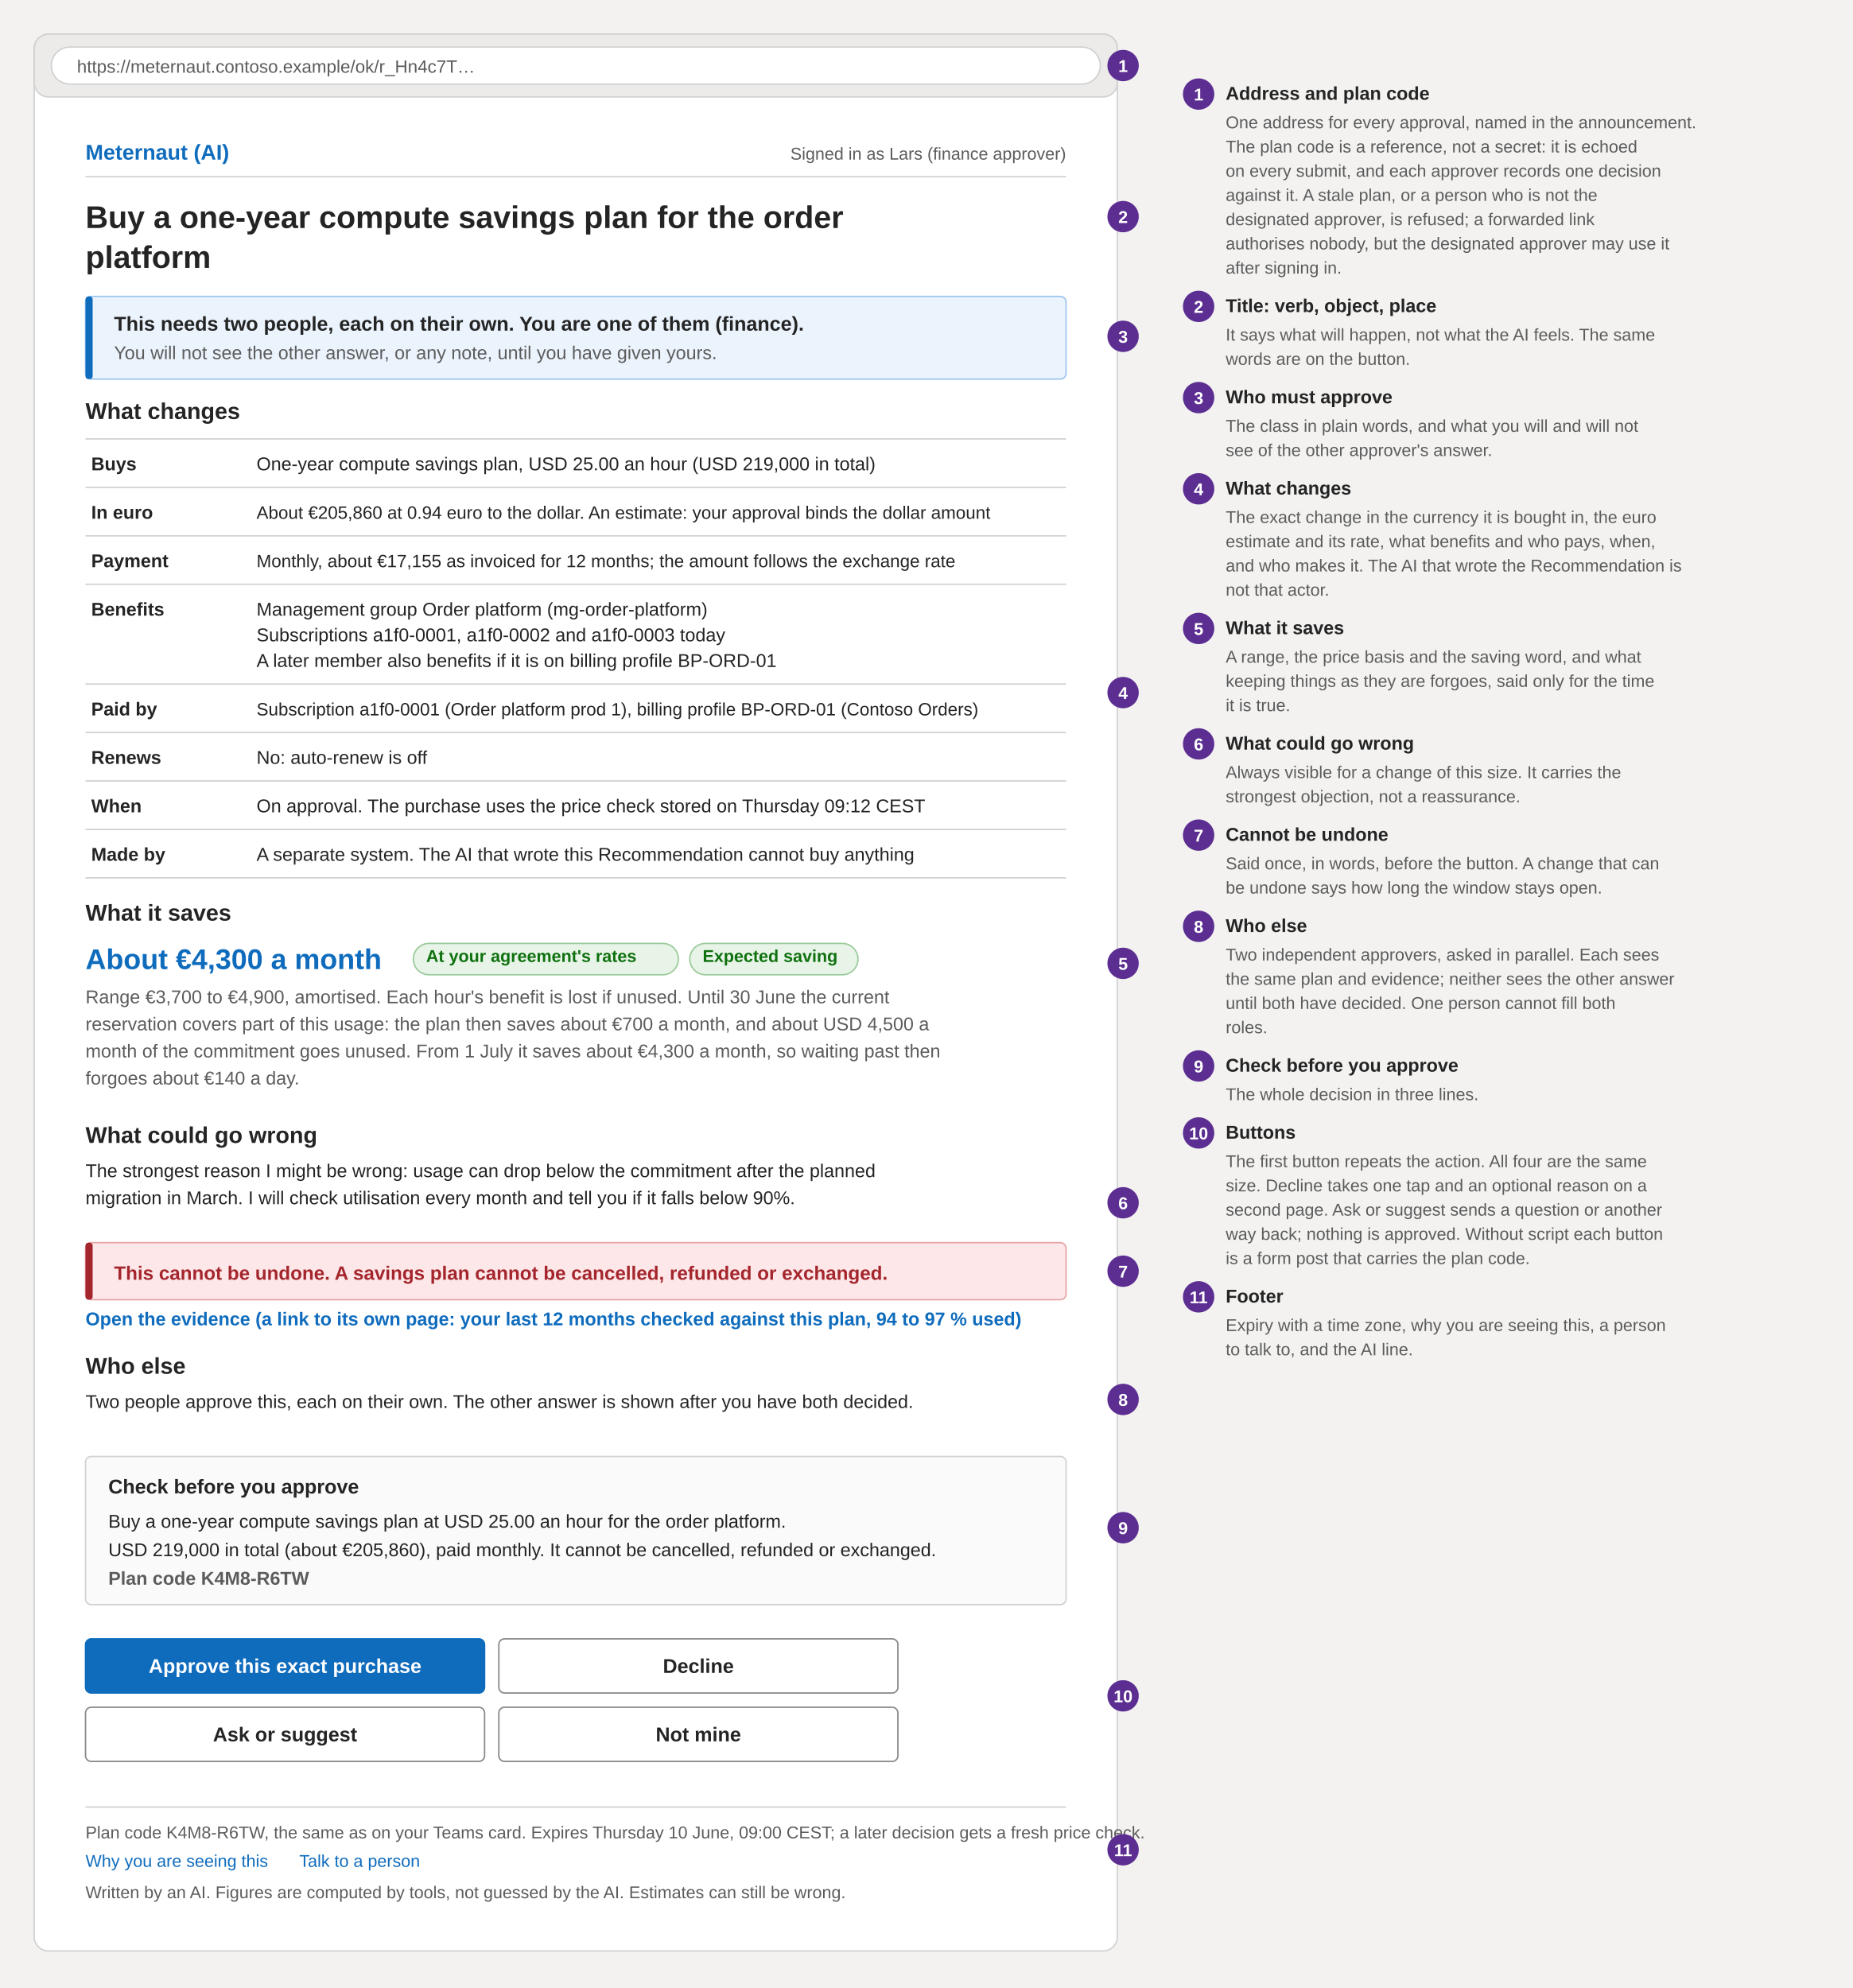
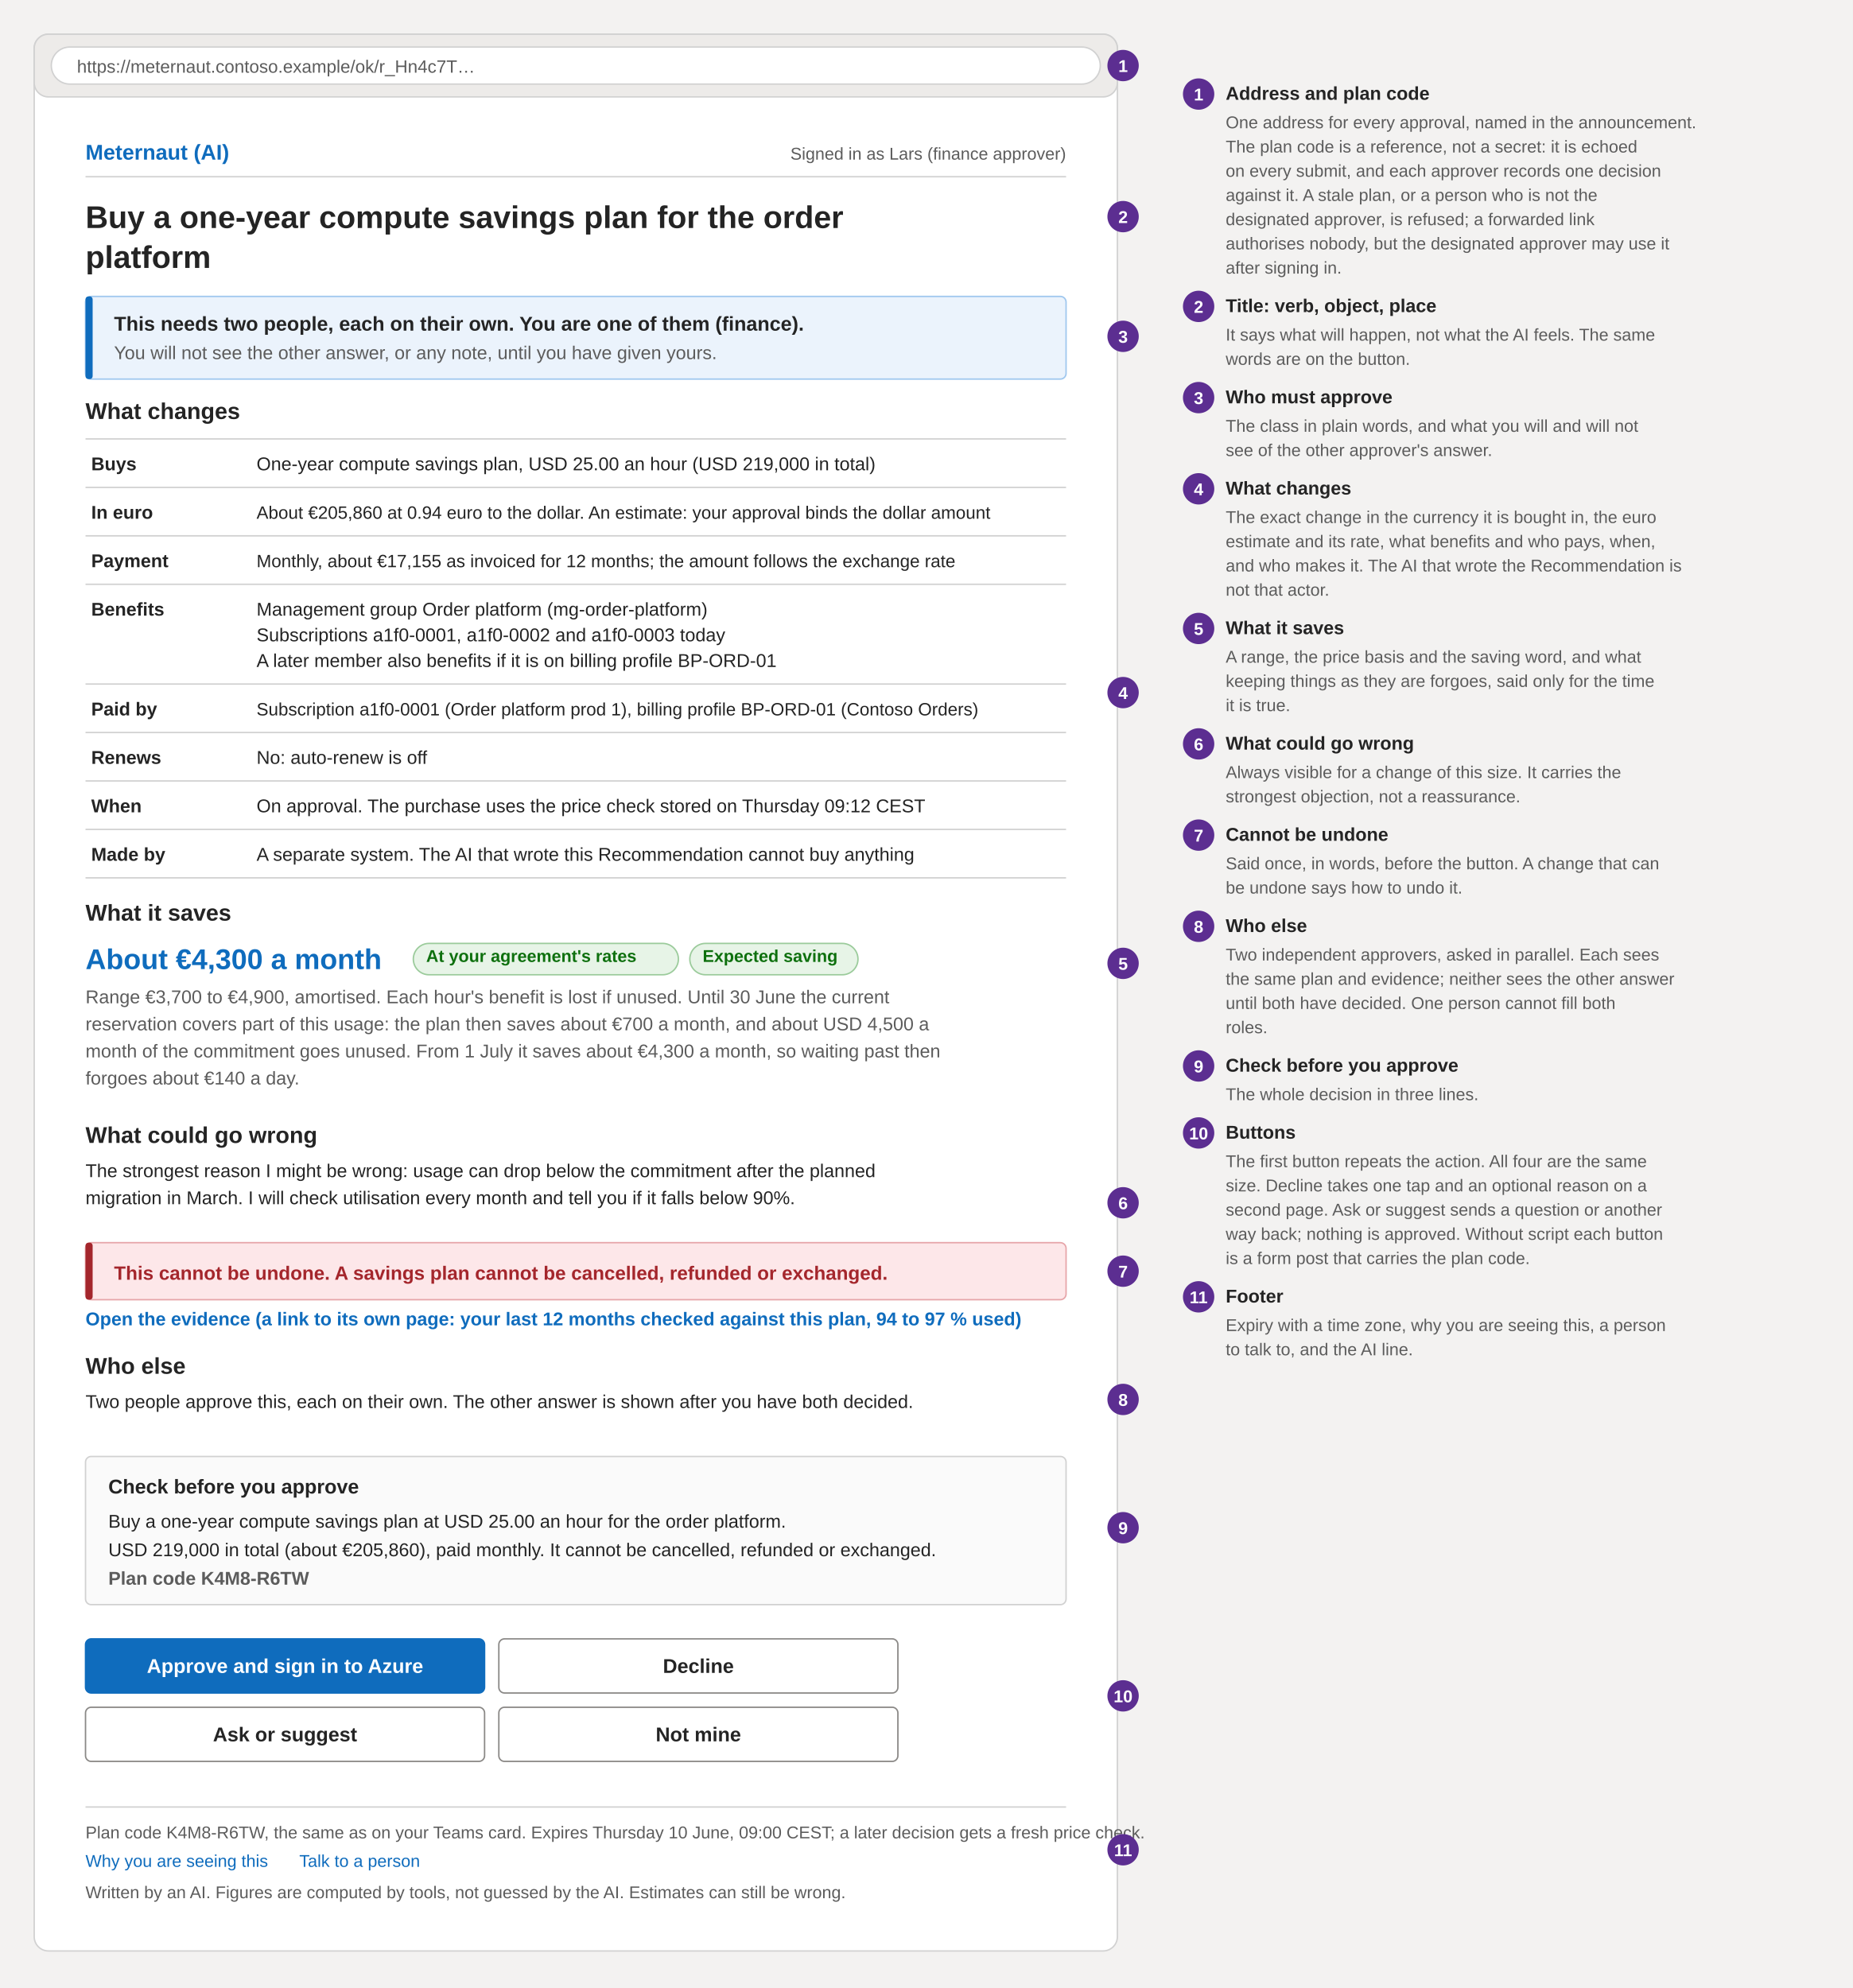
<svg xmlns="http://www.w3.org/2000/svg" viewBox="0 0 1300 1395" width="1300" height="1395" role="img" aria-labelledby="t d" font-family="Segoe UI, system-ui, -apple-system, Arial, sans-serif">
  <rect width="1300" height="1395" fill="#F3F2F1" />
  <rect x="24" y="24" width="760" height="1345" rx="10" fill="#FFFFFF" stroke="#D1D1D1" stroke-width="1" />
  <rect x="24" y="24" width="760" height="44" rx="10" fill="#EDEBE9" stroke="#D1D1D1" stroke-width="1" />
  <rect x="36" y="33" width="736" height="26" rx="13" fill="#FFFFFF" stroke="#D1D1D1" stroke-width="1" />
  <text x="54" y="51" font-size="12.5" font-weight="400" fill="#5C5C5C" text-anchor="start">https://meternaut.contoso.example/ok/r_Hn4c7T…</text>
  <circle cx="788" cy="46" r="11" fill="#5C2E91" />
  <text x="788" y="50.5" font-size="12" font-weight="700" fill="#FFFFFF" text-anchor="middle">1</text>
  <text x="60" y="112" font-size="15" font-weight="700" fill="#0F6CBD" text-anchor="start">Meternaut (AI)</text>
  <text x="748" y="112" font-size="12" font-weight="400" fill="#5C5C5C" text-anchor="end">Signed in as Lars (finance approver)</text>
  <line x1="60" y1="124" x2="748" y2="124" stroke="#D1D1D1" stroke-width="1" />
  <text x="60" y="160" font-size="22" font-weight="700" fill="#242424" text-anchor="start">Buy a one-year compute savings plan for the order</text>
  <text x="60" y="188" font-size="22" font-weight="700" fill="#242424" text-anchor="start">platform</text>
  <circle cx="788" cy="152" r="11" fill="#5C2E91" />
  <text x="788" y="156.5" font-size="12" font-weight="700" fill="#FFFFFF" text-anchor="middle">2</text>
  <rect x="60" y="208" width="688" height="58" rx="4" fill="#EBF3FC" stroke="#9FC7EE" stroke-width="1" />
  <rect x="60" y="208" width="5" height="58" rx="2" fill="#0F6CBD" />
  <text x="80" y="232" font-size="14" font-weight="700" fill="#242424" text-anchor="start">This needs two people, each on their own. You are one of them (finance).</text>
  <text x="80" y="252" font-size="13" font-weight="400" fill="#5C5C5C" text-anchor="start">You will not see the other answer, or any note, until you have given yours.</text>
  <circle cx="788" cy="236" r="11" fill="#5C2E91" />
  <text x="788" y="240.5" font-size="12" font-weight="700" fill="#FFFFFF" text-anchor="middle">3</text>
  <text x="60" y="294" font-size="16" font-weight="700" fill="#242424" text-anchor="start">What changes</text>
  <line x1="60" y1="308" x2="748" y2="308" stroke="#D1D1D1" stroke-width="1" />
  <text x="64" y="330" font-size="13" font-weight="700" fill="#242424" text-anchor="start">Buys</text>
  <text x="180" y="330" font-size="13" font-weight="400" fill="#242424" text-anchor="start">One-year compute savings plan, USD 25.00 an hour (USD 219,000 in total)</text>
  <line x1="60" y1="342" x2="748" y2="342" stroke="#D1D1D1" stroke-width="1" />
  <text x="64" y="364" font-size="13" font-weight="700" fill="#242424" text-anchor="start">In euro</text>
  <text x="180" y="364" font-size="12.5" font-weight="400" fill="#242424" text-anchor="start">About €205,860 at 0.94 euro to the dollar. An estimate: your approval binds the dollar amount</text>
  <line x1="60" y1="376" x2="748" y2="376" stroke="#D1D1D1" stroke-width="1" />
  <text x="64" y="398" font-size="13" font-weight="700" fill="#242424" text-anchor="start">Payment</text>
  <text x="180" y="398" font-size="12.5" font-weight="400" fill="#242424" text-anchor="start">Monthly, about €17,155 as invoiced for 12 months; the amount follows the exchange rate</text>
  <line x1="60" y1="410" x2="748" y2="410" stroke="#D1D1D1" stroke-width="1" />
  <text x="64" y="432" font-size="13" font-weight="700" fill="#242424" text-anchor="start">Benefits</text>
  <text x="180" y="432" font-size="13" font-weight="400" fill="#242424" text-anchor="start">Management group Order platform (mg-order-platform)</text>
  <text x="180" y="450" font-size="13" font-weight="400" fill="#242424" text-anchor="start">Subscriptions a1f0-0001, a1f0-0002 and a1f0-0003 today</text>
  <text x="180" y="468" font-size="13" font-weight="400" fill="#242424" text-anchor="start">A later member also benefits if it is on billing profile BP-ORD-01</text>
  <line x1="60" y1="480" x2="748" y2="480" stroke="#D1D1D1" stroke-width="1" />
  <text x="64" y="502" font-size="13" font-weight="700" fill="#242424" text-anchor="start">Paid by</text>
  <text x="180" y="502" font-size="12.5" font-weight="400" fill="#242424" text-anchor="start">Subscription a1f0-0001 (Order platform prod 1), billing profile BP-ORD-01 (Contoso Orders)</text>
  <line x1="60" y1="514" x2="748" y2="514" stroke="#D1D1D1" stroke-width="1" />
  <text x="64" y="536" font-size="13" font-weight="700" fill="#242424" text-anchor="start">Renews</text>
  <text x="180" y="536" font-size="13" font-weight="400" fill="#242424" text-anchor="start">No: auto-renew is off</text>
  <line x1="60" y1="548" x2="748" y2="548" stroke="#D1D1D1" stroke-width="1" />
  <text x="64" y="570" font-size="13" font-weight="700" fill="#242424" text-anchor="start">When</text>
  <text x="180" y="570" font-size="13" font-weight="400" fill="#242424" text-anchor="start">On approval. The purchase uses the price check stored on Thursday 09:12 CEST</text>
  <line x1="60" y1="582" x2="748" y2="582" stroke="#D1D1D1" stroke-width="1" />
  <text x="64" y="604" font-size="13" font-weight="700" fill="#242424" text-anchor="start">Made by</text>
  <text x="180" y="604" font-size="13" font-weight="400" fill="#242424" text-anchor="start">A separate system. The AI that wrote this Recommendation cannot buy anything</text>
  <line x1="60" y1="616" x2="748" y2="616" stroke="#D1D1D1" stroke-width="1" />
  <circle cx="788" cy="486" r="11" fill="#5C2E91" />
  <text x="788" y="490.5" font-size="12" font-weight="700" fill="#FFFFFF" text-anchor="middle">4</text>
  <text x="60" y="646" font-size="16" font-weight="700" fill="#242424" text-anchor="start">What it saves</text>
  <text x="60" y="680" font-size="20" font-weight="700" fill="#0F6CBD" text-anchor="start">About €4,300 a month</text>
  <rect x="290" y="662" width="186" height="22" rx="11" fill="#E7F4E7" stroke="#9BCB9B" stroke-width="1" />
  <text x="299" y="675" font-size="12" font-weight="600" fill="#0E700E" text-anchor="start">At your agreement's rates</text>
  <rect x="484" y="662" width="118" height="22" rx="11" fill="#E7F4E7" stroke="#9BCB9B" stroke-width="1" />
  <text x="493" y="675" font-size="12" font-weight="600" fill="#0E700E" text-anchor="start">Expected saving</text>
  <text x="60" y="704" font-size="13" font-weight="400" fill="#5C5C5C" text-anchor="start">Range €3,700 to €4,900, amortised. Each hour's benefit is lost if unused. Until 30 June the current</text>
  <text x="60" y="723" font-size="13" font-weight="400" fill="#5C5C5C" text-anchor="start">reservation covers part of this usage: the plan then saves about €700 a month, and about USD 4,500 a</text>
  <text x="60" y="742" font-size="13" font-weight="400" fill="#5C5C5C" text-anchor="start">month of the commitment goes unused. From 1 July it saves about €4,300 a month, so waiting past then</text>
  <text x="60" y="761" font-size="13" font-weight="400" fill="#5C5C5C" text-anchor="start">forgoes about €140 a day.</text>
  <circle cx="788" cy="676" r="11" fill="#5C2E91" />
  <text x="788" y="680.5" font-size="12" font-weight="700" fill="#FFFFFF" text-anchor="middle">5</text>
  <text x="60" y="802" font-size="16" font-weight="700" fill="#242424" text-anchor="start">What could go wrong</text>
  <text x="60" y="826" font-size="13" font-weight="400" fill="#242424" text-anchor="start">The strongest reason I might be wrong: usage can drop below the commitment after the planned</text>
  <text x="60" y="845" font-size="13" font-weight="400" fill="#242424" text-anchor="start">migration in March. I will check utilisation every month and tell you if it falls below 90%.</text>
  <circle cx="788" cy="844" r="11" fill="#5C2E91" />
  <text x="788" y="848.5" font-size="12" font-weight="700" fill="#FFFFFF" text-anchor="middle">6</text>
  <rect x="60" y="872" width="688" height="40" rx="4" fill="#FDE7E9" stroke="#E6A5A9" stroke-width="1" />
  <rect x="60" y="872" width="5" height="40" rx="2" fill="#A4262C" />
  <text x="80" y="898" font-size="13.5" font-weight="700" fill="#A4262C" text-anchor="start">This cannot be undone. A savings plan cannot be cancelled, refunded or exchanged.</text>
  <circle cx="788" cy="892" r="11" fill="#5C2E91" />
  <text x="788" y="896.5" font-size="12" font-weight="700" fill="#FFFFFF" text-anchor="middle">7</text>
  <text x="60" y="930" font-size="13" font-weight="600" fill="#0F6CBD" text-anchor="start">Open the evidence (a link to its own page: your last 12 months checked against this plan, 94 to 97 % used)</text>
  <text x="60" y="964" font-size="16" font-weight="700" fill="#242424" text-anchor="start">Who else</text>
  <text x="60" y="988" font-size="13" font-weight="400" fill="#242424" text-anchor="start">Two people approve this, each on their own. The other answer is shown after you have both decided.</text>
  <circle cx="788" cy="982" r="11" fill="#5C2E91" />
  <text x="788" y="986.5" font-size="12" font-weight="700" fill="#FFFFFF" text-anchor="middle">8</text>
  <rect x="60" y="1022" width="688" height="104" rx="4" fill="#FAFAFA" stroke="#D1D1D1" stroke-width="1" />
  <text x="76" y="1048" font-size="14" font-weight="700" fill="#242424" text-anchor="start">Check before you approve</text>
  <text x="76" y="1072" font-size="13" font-weight="400" fill="#242424" text-anchor="start">Buy a one-year compute savings plan at USD 25.00 an hour for the order platform.</text>
  <text x="76" y="1092" font-size="13" font-weight="400" fill="#242424" text-anchor="start">USD 219,000 in total (about €205,860), paid monthly. It cannot be cancelled, refunded or exchanged.</text>
  <text x="76" y="1112" font-size="13" font-weight="600" fill="#5C5C5C" text-anchor="start">Plan code K4M8-R6TW</text>
  <circle cx="788" cy="1072" r="11" fill="#5C2E91" />
  <text x="788" y="1076.5" font-size="12" font-weight="700" fill="#FFFFFF" text-anchor="middle">9</text>
  <rect x="60" y="1150" width="280" height="38" rx="4" fill="#0F6CBD" stroke="#0F6CBD" stroke-width="1" />
-   <text x="200.0" y="1173.9" font-size="14" font-weight="600" fill="#FFFFFF" text-anchor="middle">Approve this exact purchase</text>
+   <text x="200.0" y="1173.9" font-size="14" font-weight="600" fill="#FFFFFF" text-anchor="middle">Approve and sign in to Azure</text>
  <rect x="350" y="1150" width="280" height="38" rx="4" fill="#FFFFFF" stroke="#8A8886" stroke-width="1" />
  <text x="490.0" y="1173.9" font-size="14" font-weight="600" fill="#242424" text-anchor="middle">Decline</text>
  <rect x="60" y="1198" width="280" height="38" rx="4" fill="#FFFFFF" stroke="#8A8886" stroke-width="1" />
  <text x="200.0" y="1221.9" font-size="14" font-weight="600" fill="#242424" text-anchor="middle">Ask or suggest</text>
  <rect x="350" y="1198" width="280" height="38" rx="4" fill="#FFFFFF" stroke="#8A8886" stroke-width="1" />
  <text x="490.0" y="1221.9" font-size="14" font-weight="600" fill="#242424" text-anchor="middle">Not mine</text>
  <circle cx="788" cy="1190" r="11" fill="#5C2E91" />
  <text x="788" y="1194.5" font-size="12" font-weight="700" fill="#FFFFFF" text-anchor="middle">10</text>
  <line x1="60" y1="1268" x2="748" y2="1268" stroke="#D1D1D1" stroke-width="1" />
  <text x="60" y="1290" font-size="12" font-weight="400" fill="#5C5C5C" text-anchor="start">Plan code K4M8-R6TW, the same as on your Teams card. Expires Thursday 10 June, 09:00 CEST; a later decision gets a fresh price check.</text>
  <text x="60" y="1310" font-size="12" font-weight="400" fill="#0F6CBD" text-anchor="start">Why you are seeing this</text>
  <text x="210" y="1310" font-size="12" font-weight="400" fill="#0F6CBD" text-anchor="start">Talk to a person</text>
  <text x="60" y="1332" font-size="12" font-weight="400" fill="#5C5C5C" text-anchor="start">Written by an AI. Figures are computed by tools, not guessed by the AI. Estimates can still be wrong.</text>
  <circle cx="788" cy="1298" r="11" fill="#5C2E91" />
  <text x="788" y="1302.5" font-size="12" font-weight="700" fill="#FFFFFF" text-anchor="middle">11</text>
  <circle cx="841" cy="66" r="11" fill="#5C2E91" />
  <text x="841" y="70.5" font-size="12" font-weight="700" fill="#FFFFFF" text-anchor="middle">1</text>
  <text x="860" y="70" font-size="13" font-weight="700" fill="#242424" text-anchor="start">Address and plan code</text>
  <text x="860" y="90" font-size="12" font-weight="400" fill="#5C5C5C" text-anchor="start">One address for every approval, named in the announcement.</text>
  <text x="860" y="107" font-size="12" font-weight="400" fill="#5C5C5C" text-anchor="start">The plan code is a reference, not a secret: it is echoed</text>
  <text x="860" y="124" font-size="12" font-weight="400" fill="#5C5C5C" text-anchor="start">on every submit, and each approver records one decision</text>
  <text x="860" y="141" font-size="12" font-weight="400" fill="#5C5C5C" text-anchor="start">against it. A stale plan, or a person who is not the</text>
  <text x="860" y="158" font-size="12" font-weight="400" fill="#5C5C5C" text-anchor="start">designated approver, is refused; a forwarded link</text>
  <text x="860" y="175" font-size="12" font-weight="400" fill="#5C5C5C" text-anchor="start">authorises nobody, but the designated approver may use it</text>
  <text x="860" y="192" font-size="12" font-weight="400" fill="#5C5C5C" text-anchor="start">after signing in.</text>
  <circle cx="841" cy="215" r="11" fill="#5C2E91" />
  <text x="841" y="219.5" font-size="12" font-weight="700" fill="#FFFFFF" text-anchor="middle">2</text>
  <text x="860" y="219" font-size="13" font-weight="700" fill="#242424" text-anchor="start">Title: verb, object, place</text>
  <text x="860" y="239" font-size="12" font-weight="400" fill="#5C5C5C" text-anchor="start">It says what will happen, not what the AI feels. The same</text>
  <text x="860" y="256" font-size="12" font-weight="400" fill="#5C5C5C" text-anchor="start">words are on the button.</text>
  <circle cx="841" cy="279" r="11" fill="#5C2E91" />
  <text x="841" y="283.5" font-size="12" font-weight="700" fill="#FFFFFF" text-anchor="middle">3</text>
  <text x="860" y="283" font-size="13" font-weight="700" fill="#242424" text-anchor="start">Who must approve</text>
  <text x="860" y="303" font-size="12" font-weight="400" fill="#5C5C5C" text-anchor="start">The class in plain words, and what you will and will not</text>
  <text x="860" y="320" font-size="12" font-weight="400" fill="#5C5C5C" text-anchor="start">see of the other approver's answer.</text>
  <circle cx="841" cy="343" r="11" fill="#5C2E91" />
  <text x="841" y="347.5" font-size="12" font-weight="700" fill="#FFFFFF" text-anchor="middle">4</text>
  <text x="860" y="347" font-size="13" font-weight="700" fill="#242424" text-anchor="start">What changes</text>
  <text x="860" y="367" font-size="12" font-weight="400" fill="#5C5C5C" text-anchor="start">The exact change in the currency it is bought in, the euro</text>
  <text x="860" y="384" font-size="12" font-weight="400" fill="#5C5C5C" text-anchor="start">estimate and its rate, what benefits and who pays, when,</text>
  <text x="860" y="401" font-size="12" font-weight="400" fill="#5C5C5C" text-anchor="start">and who makes it. The AI that wrote the Recommendation is</text>
  <text x="860" y="418" font-size="12" font-weight="400" fill="#5C5C5C" text-anchor="start">not that actor.</text>
  <circle cx="841" cy="441" r="11" fill="#5C2E91" />
  <text x="841" y="445.5" font-size="12" font-weight="700" fill="#FFFFFF" text-anchor="middle">5</text>
  <text x="860" y="445" font-size="13" font-weight="700" fill="#242424" text-anchor="start">What it saves</text>
  <text x="860" y="465" font-size="12" font-weight="400" fill="#5C5C5C" text-anchor="start">A range, the price basis and the saving word, and what</text>
  <text x="860" y="482" font-size="12" font-weight="400" fill="#5C5C5C" text-anchor="start">keeping things as they are forgoes, said only for the time</text>
  <text x="860" y="499" font-size="12" font-weight="400" fill="#5C5C5C" text-anchor="start">it is true.</text>
  <circle cx="841" cy="522" r="11" fill="#5C2E91" />
  <text x="841" y="526.5" font-size="12" font-weight="700" fill="#FFFFFF" text-anchor="middle">6</text>
  <text x="860" y="526" font-size="13" font-weight="700" fill="#242424" text-anchor="start">What could go wrong</text>
  <text x="860" y="546" font-size="12" font-weight="400" fill="#5C5C5C" text-anchor="start">Always visible for a change of this size. It carries the</text>
  <text x="860" y="563" font-size="12" font-weight="400" fill="#5C5C5C" text-anchor="start">strongest objection, not a reassurance.</text>
  <circle cx="841" cy="586" r="11" fill="#5C2E91" />
  <text x="841" y="590.5" font-size="12" font-weight="700" fill="#FFFFFF" text-anchor="middle">7</text>
  <text x="860" y="590" font-size="13" font-weight="700" fill="#242424" text-anchor="start">Cannot be undone</text>
  <text x="860" y="610" font-size="12" font-weight="400" fill="#5C5C5C" text-anchor="start">Said once, in words, before the button. A change that can</text>
-   <text x="860" y="627" font-size="12" font-weight="400" fill="#5C5C5C" text-anchor="start">be undone says how long the window stays open.</text>
+   <text x="860" y="627" font-size="12" font-weight="400" fill="#5C5C5C" text-anchor="start">be undone says how to undo it.</text>
  <circle cx="841" cy="650" r="11" fill="#5C2E91" />
  <text x="841" y="654.5" font-size="12" font-weight="700" fill="#FFFFFF" text-anchor="middle">8</text>
  <text x="860" y="654" font-size="13" font-weight="700" fill="#242424" text-anchor="start">Who else</text>
  <text x="860" y="674" font-size="12" font-weight="400" fill="#5C5C5C" text-anchor="start">Two independent approvers, asked in parallel. Each sees</text>
  <text x="860" y="691" font-size="12" font-weight="400" fill="#5C5C5C" text-anchor="start">the same plan and evidence; neither sees the other answer</text>
  <text x="860" y="708" font-size="12" font-weight="400" fill="#5C5C5C" text-anchor="start">until both have decided. One person cannot fill both</text>
  <text x="860" y="725" font-size="12" font-weight="400" fill="#5C5C5C" text-anchor="start">roles.</text>
  <circle cx="841" cy="748" r="11" fill="#5C2E91" />
  <text x="841" y="752.5" font-size="12" font-weight="700" fill="#FFFFFF" text-anchor="middle">9</text>
  <text x="860" y="752" font-size="13" font-weight="700" fill="#242424" text-anchor="start">Check before you approve</text>
  <text x="860" y="772" font-size="12" font-weight="400" fill="#5C5C5C" text-anchor="start">The whole decision in three lines.</text>
  <circle cx="841" cy="795" r="11" fill="#5C2E91" />
  <text x="841" y="799.5" font-size="12" font-weight="700" fill="#FFFFFF" text-anchor="middle">10</text>
  <text x="860" y="799" font-size="13" font-weight="700" fill="#242424" text-anchor="start">Buttons</text>
  <text x="860" y="819" font-size="12" font-weight="400" fill="#5C5C5C" text-anchor="start">The first button repeats the action. All four are the same</text>
  <text x="860" y="836" font-size="12" font-weight="400" fill="#5C5C5C" text-anchor="start">size. Decline takes one tap and an optional reason on a</text>
  <text x="860" y="853" font-size="12" font-weight="400" fill="#5C5C5C" text-anchor="start">second page. Ask or suggest sends a question or another</text>
  <text x="860" y="870" font-size="12" font-weight="400" fill="#5C5C5C" text-anchor="start">way back; nothing is approved. Without script each button</text>
  <text x="860" y="887" font-size="12" font-weight="400" fill="#5C5C5C" text-anchor="start">is a form post that carries the plan code.</text>
  <circle cx="841" cy="910" r="11" fill="#5C2E91" />
  <text x="841" y="914.5" font-size="12" font-weight="700" fill="#FFFFFF" text-anchor="middle">11</text>
  <text x="860" y="914" font-size="13" font-weight="700" fill="#242424" text-anchor="start">Footer</text>
  <text x="860" y="934" font-size="12" font-weight="400" fill="#5C5C5C" text-anchor="start">Expiry with a time zone, why you are seeing this, a person</text>
  <text x="860" y="951" font-size="12" font-weight="400" fill="#5C5C5C" text-anchor="start">to talk to, and the AI line.</text>
</svg>
